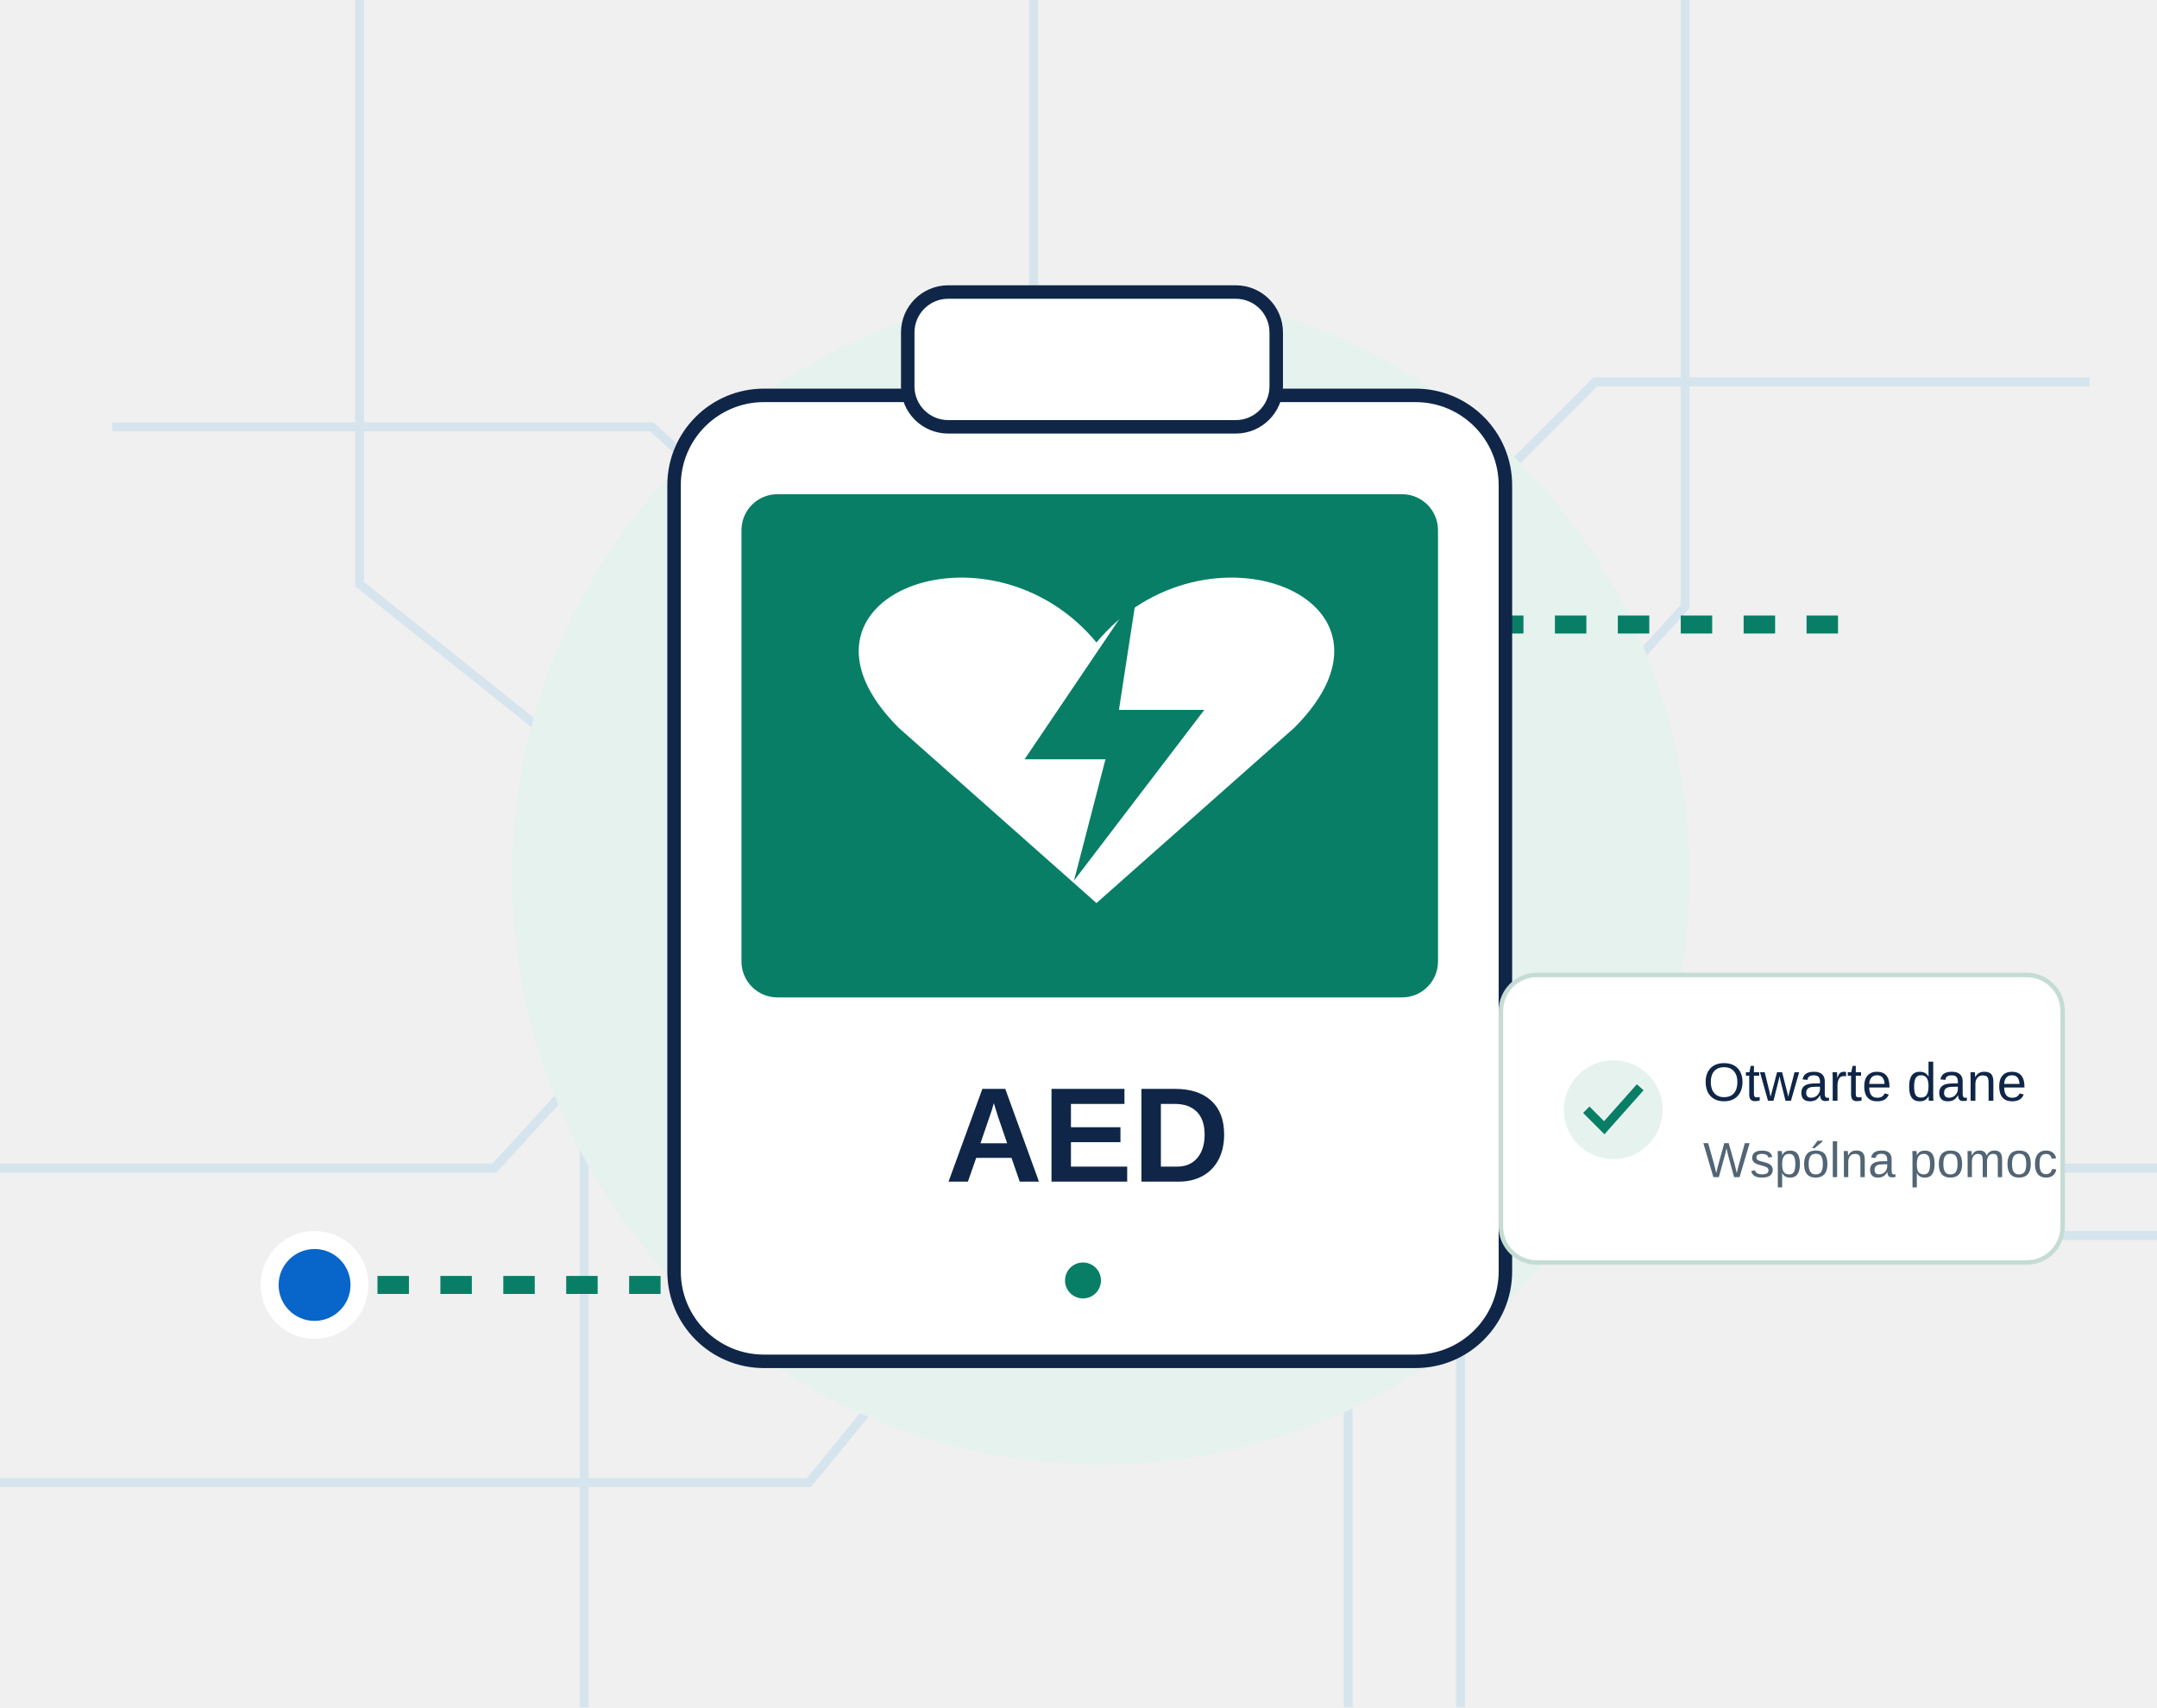
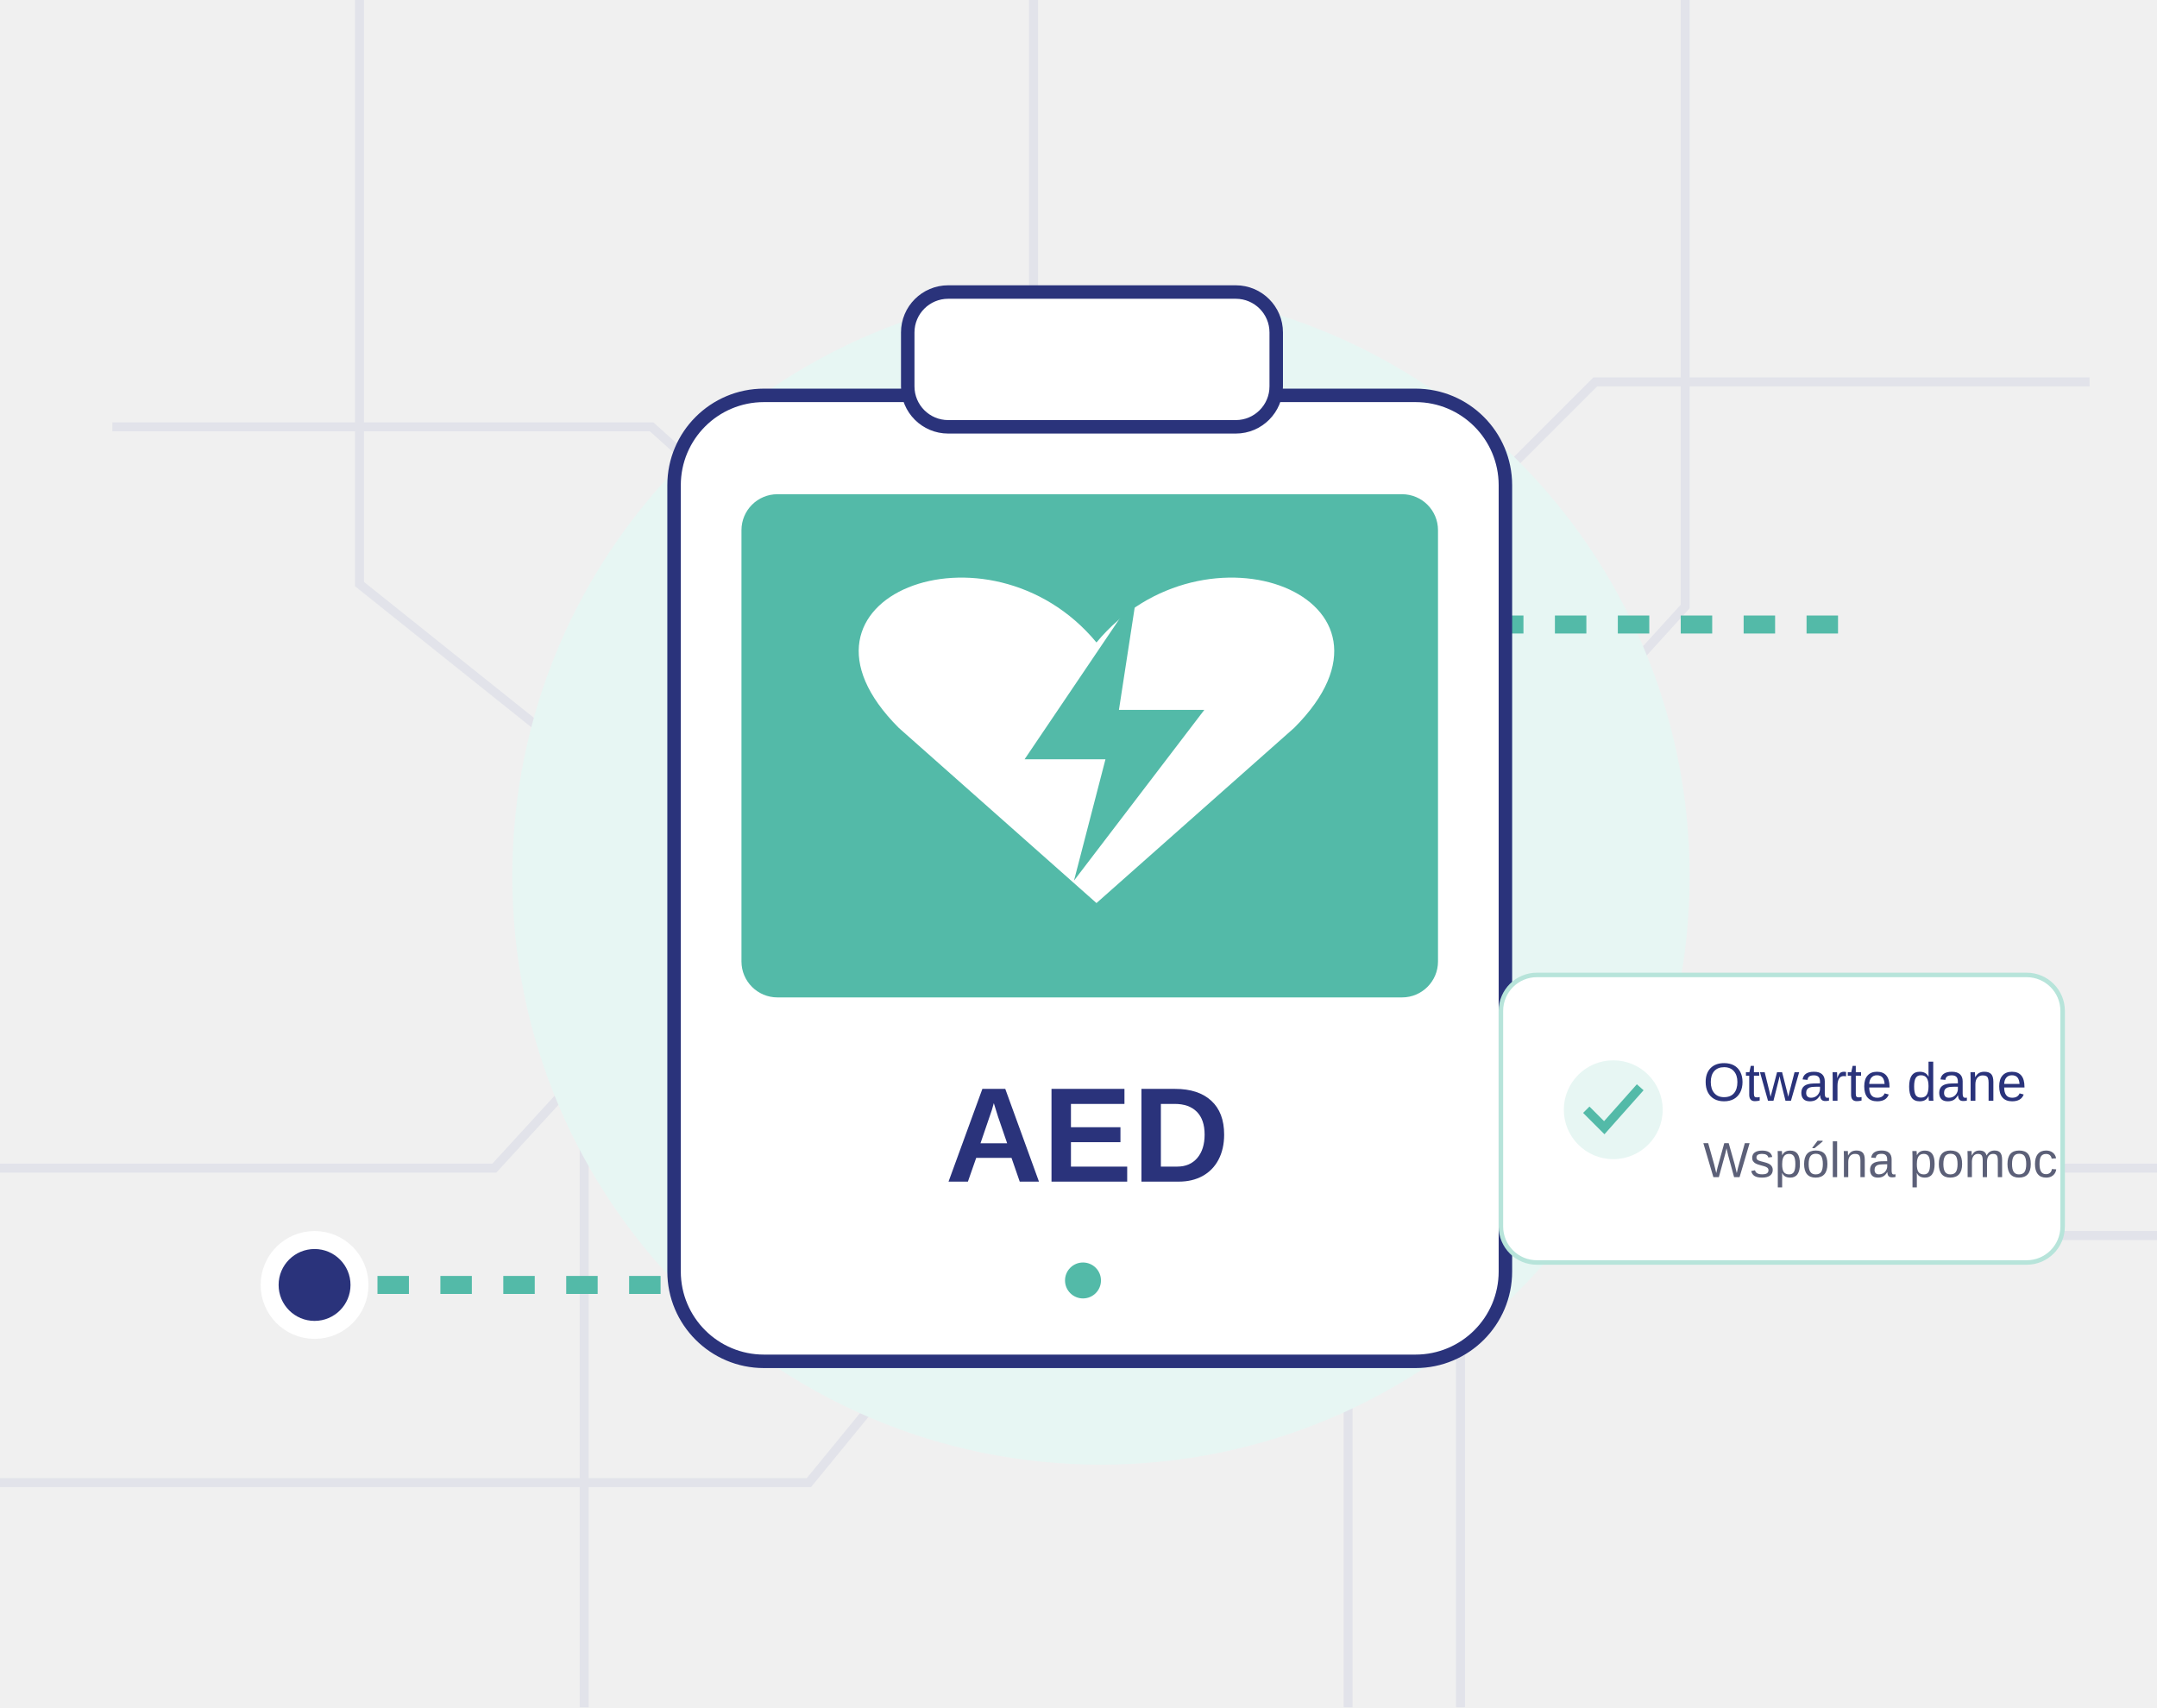
<svg xmlns="http://www.w3.org/2000/svg" viewBox="0 0 480 380" role="img" aria-labelledby="title">
-   <g fill="none" stroke="#d6e5ed" stroke-width="2">
+   <g fill="none" stroke="#e2e3ea" stroke-width="2">
    <path d="M25 95h120l50 45h105l55-55h110M0 260h110l55-60h170l65 60h80M80 0v130l50 40v210M375 0v135l-50 55v190" />
    <path d="M0 330h180l45-55h255M230 0v80l70 60v240" />
  </g>
-   <circle cx="245" cy="195" r="131" fill="#e6f2ee" />
-   <path d="M70 286h90l45-70h65l65-77h75" fill="none" stroke="#087e66" stroke-width="4" stroke-dasharray="7 7" />
-   <circle cx="70" cy="286" r="10" fill="#0865c9" stroke="#fff" stroke-width="4" />
+   <circle cx="245" cy="195" r="131" fill="#e7f6f3" />
+   <path d="M70 286h90l45-70h65l65-77h75" fill="none" stroke="#53BAA8" stroke-width="4" stroke-dasharray="7 7" />
+   <circle cx="70" cy="286" r="10" fill="#2A337B" stroke="#fff" stroke-width="4" />
  <g transform="translate(150 65)">
-     <rect x="0" y="23" width="185" height="215" rx="20" fill="#fff" stroke="#0f2648" stroke-width="3" />
-     <rect x="52" y="0" width="82" height="30" rx="9" fill="#fff" stroke="#0f2648" stroke-width="3" />
-     <rect x="15" y="45" width="155" height="112" rx="8" fill="#087e66" />
+     <rect x="0" y="23" width="185" height="215" rx="20" fill="#fff" stroke="#2A337B" stroke-width="3" />
+     <rect x="52" y="0" width="82" height="30" rx="9" fill="#fff" stroke="#2A337B" stroke-width="3" />
+     <rect x="15" y="45" width="155" height="112" rx="8" fill="#53BAA8" />
    <path d="M94 136 50 97C21 68 70 49 94 78c24-29 73-10 44 19z" fill="#fff" />
-     <path d="m103 67-25 37h18l-7 27 29-38H99z" fill="#087e66" />
-     <text x="92" y="198" text-anchor="middle" font-family="Arial,sans-serif" font-size="30" font-weight="700" fill="#0f2648">AED</text>
-     <circle cx="91" cy="220" r="4" fill="#087e66" />
+     <path d="m103 67-25 37h18l-7 27 29-38H99z" fill="#53BAA8" />
+     <text x="92" y="198" text-anchor="middle" font-family="Arial,sans-serif" font-size="30" font-weight="700" fill="#2A337B">AED</text>
+     <circle cx="91" cy="220" r="4" fill="#53BAA8" />
  </g>
  <g transform="translate(334 217)">
-     <rect width="125" height="64" rx="8" fill="#fff" stroke="#c5dcd4" />
-     <circle cx="25" cy="30" r="11" fill="#e6f2ee" />
-     <path d="m19 30 4 4 8-9" fill="none" stroke="#087e66" stroke-width="2" />
-     <text x="45" y="28" font-family="Arial,sans-serif" font-size="12" fill="#0f2648">Otwarte dane</text>
-     <text x="45" y="45" font-family="Arial,sans-serif" font-size="11" fill="#526575">Wspólna pomoc</text>
+     <rect width="125" height="64" rx="8" fill="#fff" stroke="#b7e4da" />
+     <circle cx="25" cy="30" r="11" fill="#e7f6f3" />
+     <path d="m19 30 4 4 8-9" fill="none" stroke="#53BAA8" stroke-width="2" />
+     <text x="45" y="28" font-family="Arial,sans-serif" font-size="12" fill="#2A337B">Otwarte dane</text>
+     <text x="45" y="45" font-family="Arial,sans-serif" font-size="11" fill="#5c6078">Wspólna pomoc</text>
  </g>
</svg>
